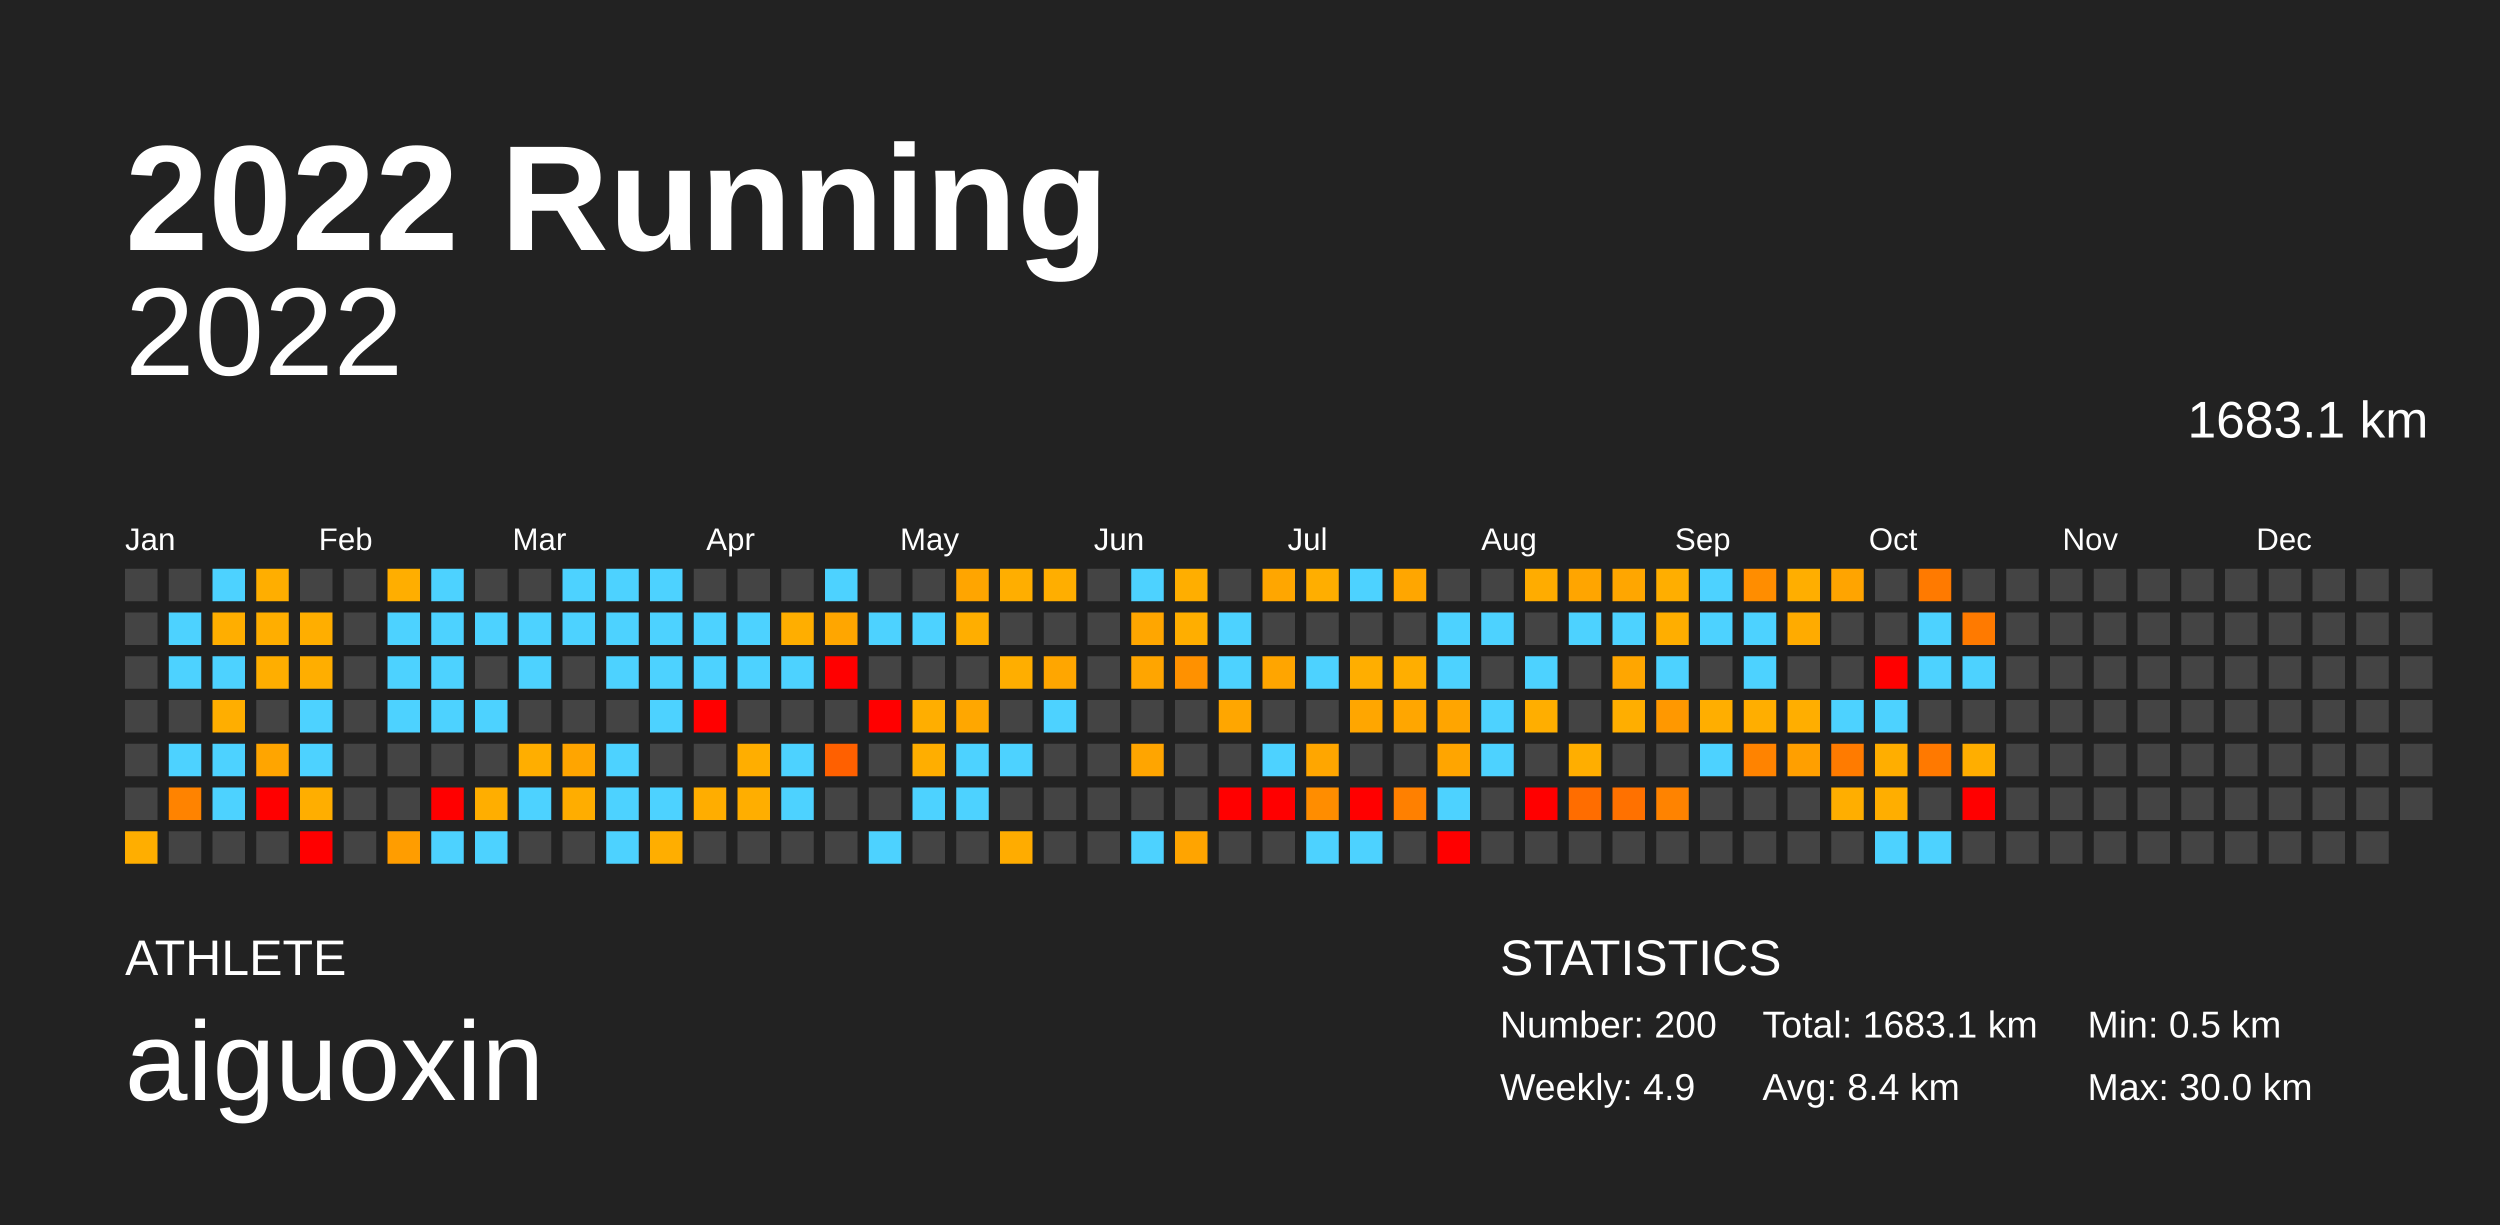
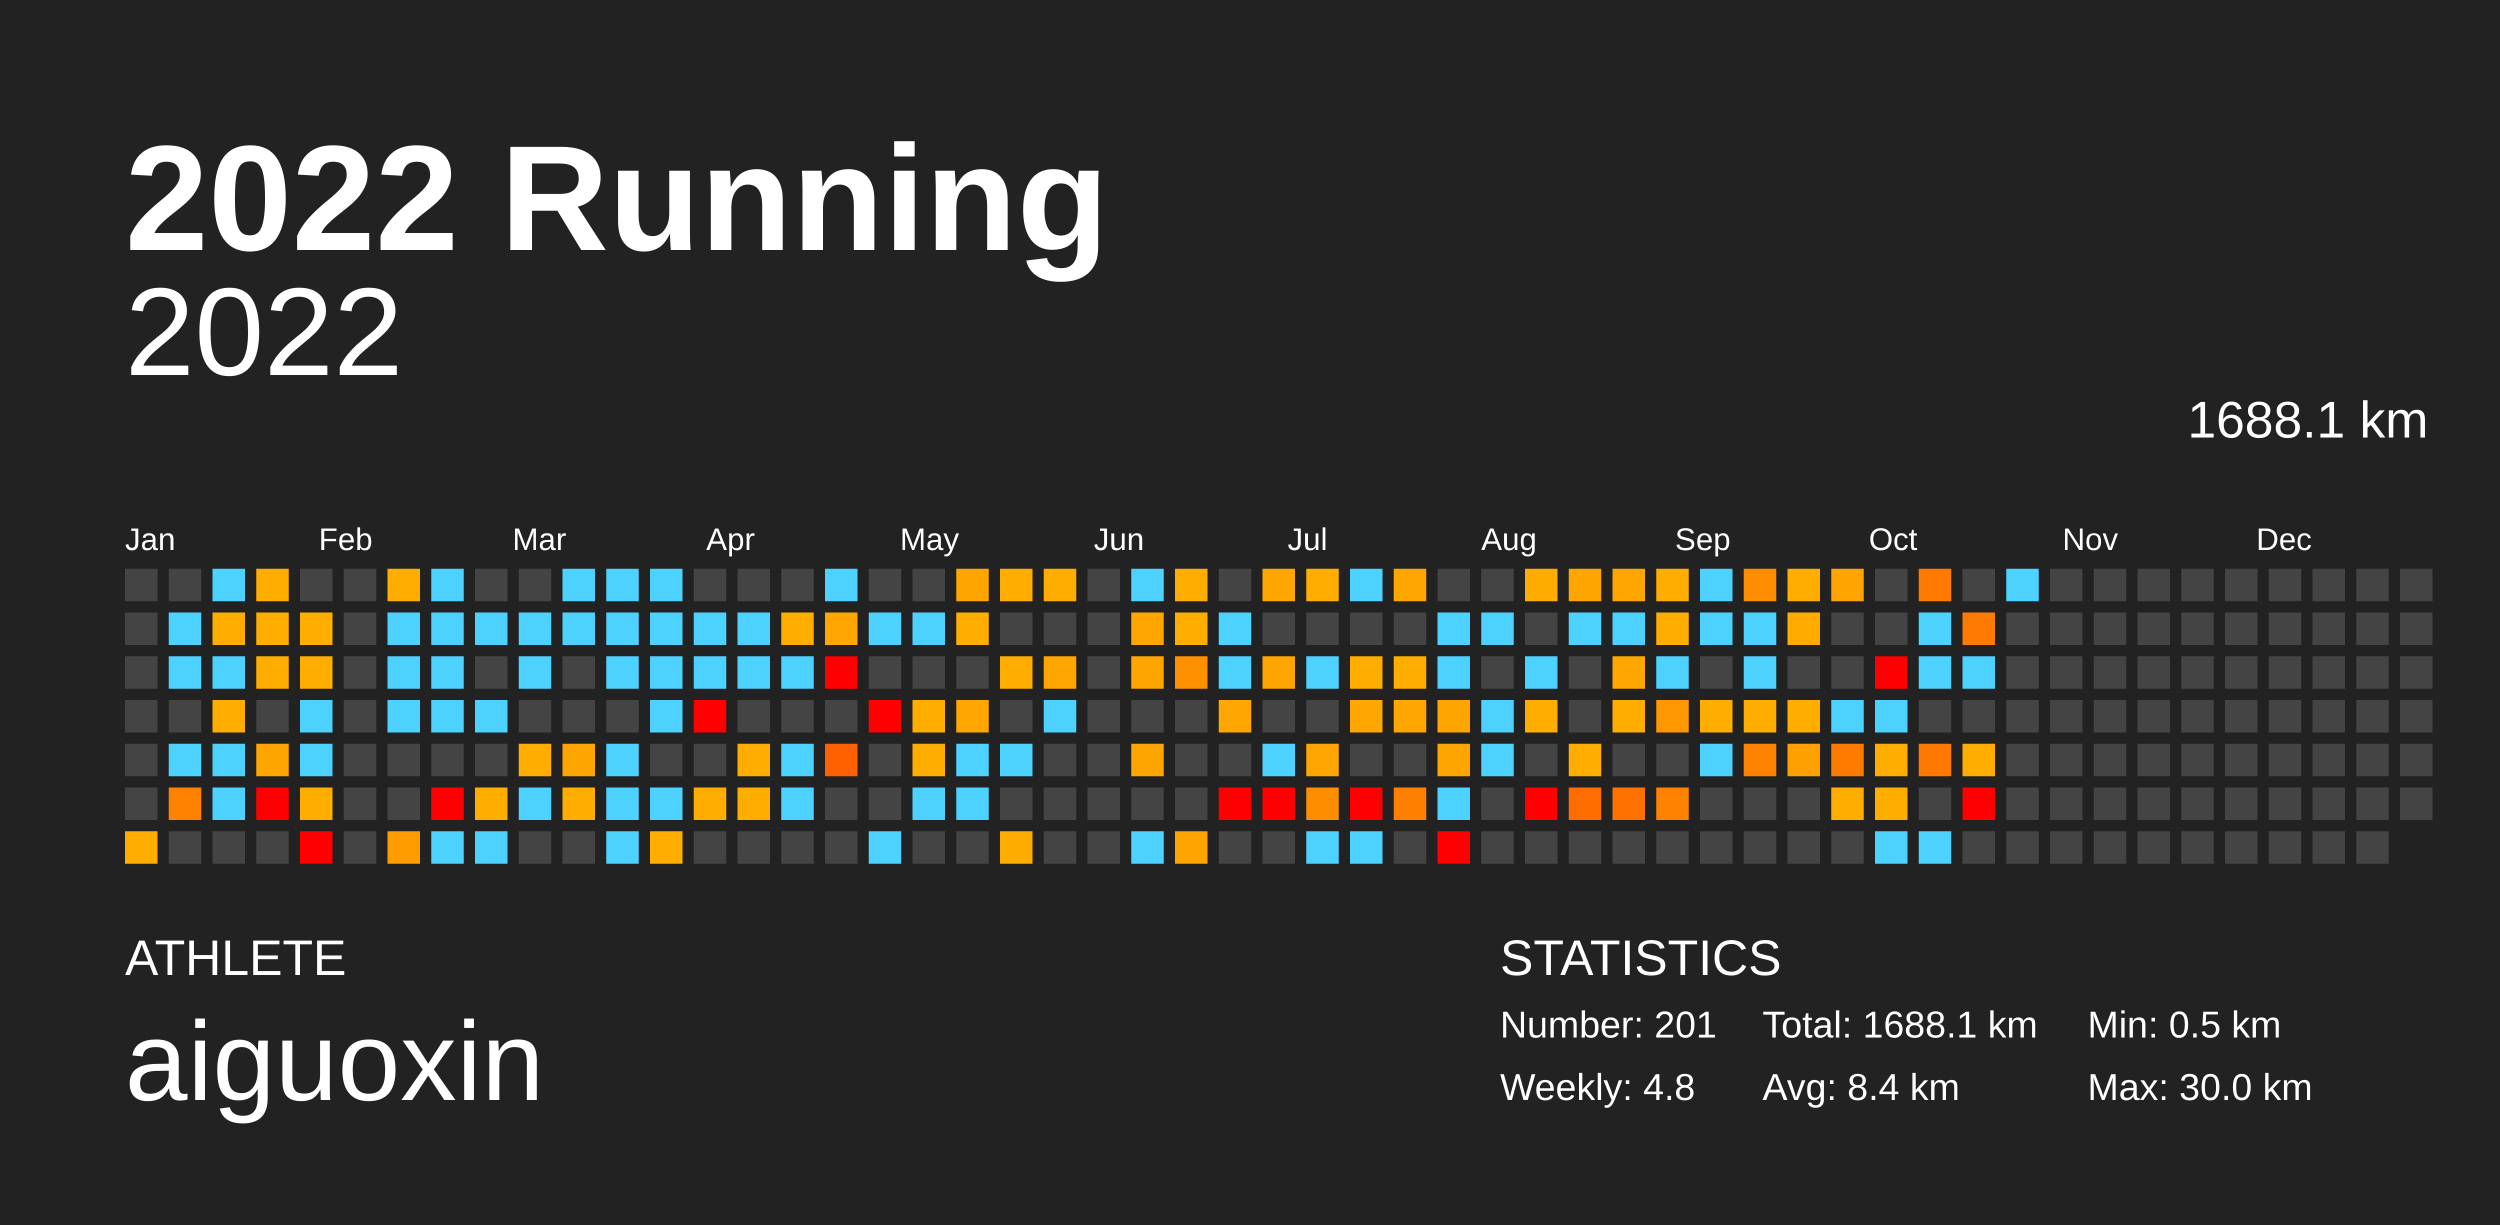
<svg xmlns="http://www.w3.org/2000/svg" baseProfile="full" height="98mm" version="1.1" viewBox="0,0,200,98" width="200mm">
  <defs />
  <rect fill="#222222" height="98" width="200" x="0" y="0" />
  <text fill="#FFFFFF" style="font-size:12px; font-family:Arial; font-weight:bold;" x="10" y="20">2022 Running</text>
  <text fill="#FFFFFF" style="font-size:4px; font-family:Arial" x="10" y="78">ATHLETE</text>
  <text fill="#FFFFFF" style="font-size:9px; font-family:Arial" x="10" y="88">aiguoxin</text>
  <text fill="#FFFFFF" style="font-size:4px; font-family:Arial" x="120" y="78">STATISTICS</text>
-   <text fill="#FFFFFF" style="font-size:3px; font-family:Arial" x="120" y="83">Number: 200</text>
-   <text fill="#FFFFFF" style="font-size:3px; font-family:Arial" x="120" y="88">Weekly: 4.9</text>
-   <text fill="#FFFFFF" style="font-size:3px; font-family:Arial" x="141" y="83">Total: 1683.1 km</text>
+   <text fill="#FFFFFF" style="font-size:3px; font-family:Arial" x="120" y="83">Number: 201</text>
+   <text fill="#FFFFFF" style="font-size:3px; font-family:Arial" x="120" y="88">Weekly: 4.8</text>
+   <text fill="#FFFFFF" style="font-size:3px; font-family:Arial" x="141" y="83">Total: 1688.1 km</text>
  <text fill="#FFFFFF" style="font-size:3px; font-family:Arial" x="141" y="88">Avg: 8.4 km</text>
  <text fill="#FFFFFF" style="font-size:3px; font-family:Arial" x="167" y="83">Min: 0.5 km</text>
  <text fill="#FFFFFF" style="font-size:3px; font-family:Arial" x="167" y="88">Max: 30.0 km</text>
  <text alignment-baseline="hanging" fill="#FFFFFF" style="font-size:10.0px; font-family:Arial;" x="10" y="30">2022</text>
-   <text alignment-baseline="hanging" fill="#FFFFFF" style="font-size:4.125px; font-family:Arial;" x="175" y="35">1683.1 km</text>
+   <text alignment-baseline="hanging" fill="#FFFFFF" style="font-size:4.125px; font-family:Arial;" x="175" y="35">1688.1 km</text>
  <text fill="#FFFFFF" style="font-size:2.5px; font-family:Arial" x="10.0" y="44">Jan</text>
  <text fill="#FFFFFF" style="font-size:2.5px; font-family:Arial" x="25.5" y="44">Feb</text>
  <text fill="#FFFFFF" style="font-size:2.5px; font-family:Arial" x="41.0" y="44">Mar</text>
  <text fill="#FFFFFF" style="font-size:2.5px; font-family:Arial" x="56.5" y="44">Apr</text>
  <text fill="#FFFFFF" style="font-size:2.5px; font-family:Arial" x="72.0" y="44">May</text>
  <text fill="#FFFFFF" style="font-size:2.5px; font-family:Arial" x="87.5" y="44">Jun</text>
  <text fill="#FFFFFF" style="font-size:2.5px; font-family:Arial" x="103.0" y="44">Jul</text>
  <text fill="#FFFFFF" style="font-size:2.5px; font-family:Arial" x="118.5" y="44">Aug</text>
  <text fill="#FFFFFF" style="font-size:2.5px; font-family:Arial" x="134.0" y="44">Sep</text>
  <text fill="#FFFFFF" style="font-size:2.5px; font-family:Arial" x="149.5" y="44">Oct</text>
  <text fill="#FFFFFF" style="font-size:2.5px; font-family:Arial" x="165.0" y="44">Nov</text>
  <text fill="#FFFFFF" style="font-size:2.5px; font-family:Arial" x="180.5" y="44">Dec</text>
  <rect fill="#444444" height="2.6" width="2.6" x="10.0" y="45.5" />
  <rect fill="#444444" height="2.6" width="2.6" x="10.0" y="49.0" />
  <rect fill="#444444" height="2.6" width="2.6" x="10.0" y="52.5" />
  <rect fill="#444444" height="2.6" width="2.6" x="10.0" y="56.0" />
  <rect fill="#444444" height="2.6" width="2.6" x="10.0" y="59.5" />
  <rect fill="#444444" height="2.6" width="2.6" x="10.0" y="63.0" />
  <rect fill="#ffae00" height="2.6" width="2.6" x="10.0" y="66.5" />
  <rect fill="#444444" height="2.6" width="2.6" x="13.5" y="45.5" />
  <rect fill="#4dd2ff" height="2.6" width="2.6" x="13.5" y="49.0" />
  <rect fill="#4dd2ff" height="2.6" width="2.6" x="13.5" y="52.5" />
  <rect fill="#444444" height="2.6" width="2.6" x="13.5" y="56.0" />
  <rect fill="#4dd2ff" height="2.6" width="2.6" x="13.5" y="59.5" />
  <rect fill="#ff8300" height="2.6" width="2.6" x="13.5" y="63.0" />
  <rect fill="#444444" height="2.6" width="2.6" x="13.5" y="66.5" />
  <rect fill="#4dd2ff" height="2.6" width="2.6" x="17.0" y="45.5" />
  <rect fill="#ffae00" height="2.6" width="2.6" x="17.0" y="49.0" />
  <rect fill="#4dd2ff" height="2.6" width="2.6" x="17.0" y="52.5" />
  <rect fill="#ffae00" height="2.6" width="2.6" x="17.0" y="56.0" />
  <rect fill="#4dd2ff" height="2.6" width="2.6" x="17.0" y="59.5" />
  <rect fill="#4dd2ff" height="2.6" width="2.6" x="17.0" y="63.0" />
  <rect fill="#444444" height="2.6" width="2.6" x="17.0" y="66.5" />
  <rect fill="#ffae00" height="2.6" width="2.6" x="20.5" y="45.5" />
  <rect fill="#ffae00" height="2.6" width="2.6" x="20.5" y="49.0" />
  <rect fill="#ffae00" height="2.6" width="2.6" x="20.5" y="52.5" />
  <rect fill="#444444" height="2.6" width="2.6" x="20.5" y="56.0" />
  <rect fill="#ffa500" height="2.6" width="2.6" x="20.5" y="59.5" />
  <rect fill="red" height="2.6" width="2.6" x="20.5" y="63.0" />
  <rect fill="#444444" height="2.6" width="2.6" x="20.5" y="66.5" />
  <rect fill="#444444" height="2.6" width="2.6" x="24.0" y="45.5" />
  <rect fill="#ffae00" height="2.6" width="2.6" x="24.0" y="49.0" />
  <rect fill="#ffae00" height="2.6" width="2.6" x="24.0" y="52.5" />
  <rect fill="#4dd2ff" height="2.6" width="2.6" x="24.0" y="56.0" />
  <rect fill="#4dd2ff" height="2.6" width="2.6" x="24.0" y="59.5" />
  <rect fill="#ffae00" height="2.6" width="2.6" x="24.0" y="63.0" />
  <rect fill="red" height="2.6" width="2.6" x="24.0" y="66.5" />
  <rect fill="#444444" height="2.6" width="2.6" x="27.5" y="45.5" />
  <rect fill="#444444" height="2.6" width="2.6" x="27.5" y="49.0" />
  <rect fill="#444444" height="2.6" width="2.6" x="27.5" y="52.5" />
  <rect fill="#444444" height="2.6" width="2.6" x="27.5" y="56.0" />
  <rect fill="#444444" height="2.6" width="2.6" x="27.5" y="59.5" />
  <rect fill="#444444" height="2.6" width="2.6" x="27.5" y="63.0" />
  <rect fill="#444444" height="2.6" width="2.6" x="27.5" y="66.5" />
  <rect fill="#ffae00" height="2.6" width="2.6" x="31.0" y="45.5" />
  <rect fill="#4dd2ff" height="2.6" width="2.6" x="31.0" y="49.0" />
  <rect fill="#4dd2ff" height="2.6" width="2.6" x="31.0" y="52.5" />
  <rect fill="#4dd2ff" height="2.6" width="2.6" x="31.0" y="56.0" />
  <rect fill="#444444" height="2.6" width="2.6" x="31.0" y="59.5" />
  <rect fill="#444444" height="2.6" width="2.6" x="31.0" y="63.0" />
  <rect fill="#ff9d00" height="2.6" width="2.6" x="31.0" y="66.5" />
  <rect fill="#4dd2ff" height="2.6" width="2.6" x="34.5" y="45.5" />
  <rect fill="#4dd2ff" height="2.6" width="2.6" x="34.5" y="49.0" />
  <rect fill="#4dd2ff" height="2.6" width="2.6" x="34.5" y="52.5" />
  <rect fill="#4dd2ff" height="2.6" width="2.6" x="34.5" y="56.0" />
  <rect fill="#444444" height="2.6" width="2.6" x="34.5" y="59.5" />
  <rect fill="red" height="2.6" width="2.6" x="34.5" y="63.0" />
  <rect fill="#4dd2ff" height="2.6" width="2.6" x="34.5" y="66.5" />
  <rect fill="#444444" height="2.6" width="2.6" x="38.0" y="45.5" />
  <rect fill="#4dd2ff" height="2.6" width="2.6" x="38.0" y="49.0" />
  <rect fill="#444444" height="2.6" width="2.6" x="38.0" y="52.5" />
  <rect fill="#4dd2ff" height="2.6" width="2.6" x="38.0" y="56.0" />
  <rect fill="#444444" height="2.6" width="2.6" x="38.0" y="59.5" />
  <rect fill="#ffae00" height="2.6" width="2.6" x="38.0" y="63.0" />
  <rect fill="#4dd2ff" height="2.6" width="2.6" x="38.0" y="66.5" />
  <rect fill="#444444" height="2.6" width="2.6" x="41.5" y="45.5" />
  <rect fill="#4dd2ff" height="2.6" width="2.6" x="41.5" y="49.0" />
  <rect fill="#4dd2ff" height="2.6" width="2.6" x="41.5" y="52.5" />
  <rect fill="#444444" height="2.6" width="2.6" x="41.5" y="56.0" />
  <rect fill="#ffae00" height="2.6" width="2.6" x="41.5" y="59.5" />
  <rect fill="#4dd2ff" height="2.6" width="2.6" x="41.5" y="63.0" />
  <rect fill="#444444" height="2.6" width="2.6" x="41.5" y="66.5" />
  <rect fill="#4dd2ff" height="2.6" width="2.6" x="45.0" y="45.5" />
  <rect fill="#4dd2ff" height="2.6" width="2.6" x="45.0" y="49.0" />
  <rect fill="#444444" height="2.6" width="2.6" x="45.0" y="52.5" />
  <rect fill="#444444" height="2.6" width="2.6" x="45.0" y="56.0" />
  <rect fill="#ffa500" height="2.6" width="2.6" x="45.0" y="59.5" />
  <rect fill="#ffad00" height="2.6" width="2.6" x="45.0" y="63.0" />
  <rect fill="#444444" height="2.6" width="2.6" x="45.0" y="66.5" />
  <rect fill="#4dd2ff" height="2.6" width="2.6" x="48.5" y="45.5" />
  <rect fill="#4dd2ff" height="2.6" width="2.6" x="48.5" y="49.0" />
  <rect fill="#4dd2ff" height="2.6" width="2.6" x="48.5" y="52.5" />
  <rect fill="#444444" height="2.6" width="2.6" x="48.5" y="56.0" />
  <rect fill="#4dd2ff" height="2.6" width="2.6" x="48.5" y="59.5" />
  <rect fill="#4dd2ff" height="2.6" width="2.6" x="48.5" y="63.0" />
  <rect fill="#4dd2ff" height="2.6" width="2.6" x="48.5" y="66.5" />
  <rect fill="#4dd2ff" height="2.6" width="2.6" x="52.0" y="45.5" />
  <rect fill="#4dd2ff" height="2.6" width="2.6" x="52.0" y="49.0" />
  <rect fill="#4dd2ff" height="2.6" width="2.6" x="52.0" y="52.5" />
  <rect fill="#4dd2ff" height="2.6" width="2.6" x="52.0" y="56.0" />
  <rect fill="#444444" height="2.6" width="2.6" x="52.0" y="59.5" />
  <rect fill="#4dd2ff" height="2.6" width="2.6" x="52.0" y="63.0" />
  <rect fill="#ffae00" height="2.6" width="2.6" x="52.0" y="66.5" />
  <rect fill="#444444" height="2.6" width="2.6" x="55.5" y="45.5" />
  <rect fill="#4dd2ff" height="2.6" width="2.6" x="55.5" y="49.0" />
  <rect fill="#4dd2ff" height="2.6" width="2.6" x="55.5" y="52.5" />
  <rect fill="red" height="2.6" width="2.6" x="55.5" y="56.0" />
  <rect fill="#444444" height="2.6" width="2.6" x="55.5" y="59.5" />
  <rect fill="#ffad00" height="2.6" width="2.6" x="55.5" y="63.0" />
  <rect fill="#444444" height="2.6" width="2.6" x="55.5" y="66.5" />
  <rect fill="#444444" height="2.6" width="2.6" x="59.0" y="45.5" />
  <rect fill="#4dd2ff" height="2.6" width="2.6" x="59.0" y="49.0" />
  <rect fill="#4dd2ff" height="2.6" width="2.6" x="59.0" y="52.5" />
  <rect fill="#444444" height="2.6" width="2.6" x="59.0" y="56.0" />
  <rect fill="#ffae00" height="2.6" width="2.6" x="59.0" y="59.5" />
  <rect fill="#ffae00" height="2.6" width="2.6" x="59.0" y="63.0" />
  <rect fill="#444444" height="2.6" width="2.6" x="59.0" y="66.5" />
  <rect fill="#444444" height="2.6" width="2.6" x="62.5" y="45.5" />
  <rect fill="#ffae00" height="2.6" width="2.6" x="62.5" y="49.0" />
  <rect fill="#4dd2ff" height="2.6" width="2.6" x="62.5" y="52.5" />
  <rect fill="#444444" height="2.6" width="2.6" x="62.5" y="56.0" />
  <rect fill="#4dd2ff" height="2.6" width="2.6" x="62.5" y="59.5" />
  <rect fill="#4dd2ff" height="2.6" width="2.6" x="62.5" y="63.0" />
  <rect fill="#444444" height="2.6" width="2.6" x="62.5" y="66.5" />
  <rect fill="#4dd2ff" height="2.6" width="2.6" x="66.0" y="45.5" />
  <rect fill="#ffa600" height="2.6" width="2.6" x="66.0" y="49.0" />
  <rect fill="red" height="2.6" width="2.6" x="66.0" y="52.5" />
  <rect fill="#444444" height="2.6" width="2.6" x="66.0" y="56.0" />
  <rect fill="#ff6000" height="2.6" width="2.6" x="66.0" y="59.5" />
  <rect fill="#444444" height="2.6" width="2.6" x="66.0" y="63.0" />
  <rect fill="#444444" height="2.6" width="2.6" x="66.0" y="66.5" />
  <rect fill="#444444" height="2.6" width="2.6" x="69.5" y="45.5" />
  <rect fill="#4dd2ff" height="2.6" width="2.6" x="69.5" y="49.0" />
  <rect fill="#444444" height="2.6" width="2.6" x="69.5" y="52.5" />
  <rect fill="red" height="2.6" width="2.6" x="69.5" y="56.0" />
  <rect fill="#444444" height="2.6" width="2.6" x="69.5" y="59.5" />
  <rect fill="#444444" height="2.6" width="2.6" x="69.5" y="63.0" />
  <rect fill="#4dd2ff" height="2.6" width="2.6" x="69.5" y="66.5" />
  <rect fill="#444444" height="2.6" width="2.6" x="73.0" y="45.5" />
  <rect fill="#4dd2ff" height="2.6" width="2.6" x="73.0" y="49.0" />
  <rect fill="#444444" height="2.6" width="2.6" x="73.0" y="52.5" />
  <rect fill="#ffae00" height="2.6" width="2.6" x="73.0" y="56.0" />
  <rect fill="#ffae00" height="2.6" width="2.6" x="73.0" y="59.5" />
  <rect fill="#4dd2ff" height="2.6" width="2.6" x="73.0" y="63.0" />
  <rect fill="#444444" height="2.6" width="2.6" x="73.0" y="66.5" />
  <rect fill="#ffa500" height="2.6" width="2.6" x="76.5" y="45.5" />
  <rect fill="#ffae00" height="2.6" width="2.6" x="76.5" y="49.0" />
  <rect fill="#444444" height="2.6" width="2.6" x="76.5" y="52.5" />
  <rect fill="#ffa700" height="2.6" width="2.6" x="76.5" y="56.0" />
  <rect fill="#4dd2ff" height="2.6" width="2.6" x="76.5" y="59.5" />
  <rect fill="#4dd2ff" height="2.6" width="2.6" x="76.5" y="63.0" />
  <rect fill="#444444" height="2.6" width="2.6" x="76.5" y="66.5" />
  <rect fill="#ffae00" height="2.6" width="2.6" x="80.0" y="45.5" />
  <rect fill="#444444" height="2.6" width="2.6" x="80.0" y="49.0" />
  <rect fill="#ffae00" height="2.6" width="2.6" x="80.0" y="52.5" />
  <rect fill="#444444" height="2.6" width="2.6" x="80.0" y="56.0" />
  <rect fill="#4dd2ff" height="2.6" width="2.6" x="80.0" y="59.5" />
  <rect fill="#444444" height="2.6" width="2.6" x="80.0" y="63.0" />
  <rect fill="#ffac00" height="2.6" width="2.6" x="80.0" y="66.5" />
  <rect fill="#ffae00" height="2.6" width="2.6" x="83.5" y="45.5" />
  <rect fill="#444444" height="2.6" width="2.6" x="83.5" y="49.0" />
  <rect fill="#ffa600" height="2.6" width="2.6" x="83.5" y="52.5" />
  <rect fill="#4dd2ff" height="2.6" width="2.6" x="83.5" y="56.0" />
  <rect fill="#444444" height="2.6" width="2.6" x="83.5" y="59.5" />
  <rect fill="#444444" height="2.6" width="2.6" x="83.5" y="63.0" />
  <rect fill="#444444" height="2.6" width="2.6" x="83.5" y="66.5" />
  <rect fill="#444444" height="2.6" width="2.6" x="87.0" y="45.5" />
  <rect fill="#444444" height="2.6" width="2.6" x="87.0" y="49.0" />
  <rect fill="#444444" height="2.6" width="2.6" x="87.0" y="52.5" />
  <rect fill="#444444" height="2.6" width="2.6" x="87.0" y="56.0" />
  <rect fill="#444444" height="2.6" width="2.6" x="87.0" y="59.5" />
  <rect fill="#444444" height="2.6" width="2.6" x="87.0" y="63.0" />
  <rect fill="#444444" height="2.6" width="2.6" x="87.0" y="66.5" />
  <rect fill="#4dd2ff" height="2.6" width="2.6" x="90.5" y="45.5" />
  <rect fill="#ffa600" height="2.6" width="2.6" x="90.5" y="49.0" />
  <rect fill="#ffa500" height="2.6" width="2.6" x="90.5" y="52.5" />
  <rect fill="#444444" height="2.6" width="2.6" x="90.5" y="56.0" />
  <rect fill="#ffa500" height="2.6" width="2.6" x="90.5" y="59.5" />
  <rect fill="#444444" height="2.6" width="2.6" x="90.5" y="63.0" />
  <rect fill="#4dd2ff" height="2.6" width="2.6" x="90.5" y="66.5" />
  <rect fill="#ffae00" height="2.6" width="2.6" x="94.0" y="45.5" />
  <rect fill="#ffae00" height="2.6" width="2.6" x="94.0" y="49.0" />
  <rect fill="#ff9100" height="2.6" width="2.6" x="94.0" y="52.5" />
  <rect fill="#444444" height="2.6" width="2.6" x="94.0" y="56.0" />
  <rect fill="#444444" height="2.6" width="2.6" x="94.0" y="59.5" />
  <rect fill="#444444" height="2.6" width="2.6" x="94.0" y="63.0" />
  <rect fill="#ffa400" height="2.6" width="2.6" x="94.0" y="66.5" />
  <rect fill="#444444" height="2.6" width="2.6" x="97.5" y="45.5" />
  <rect fill="#4dd2ff" height="2.6" width="2.6" x="97.5" y="49.0" />
  <rect fill="#4dd2ff" height="2.6" width="2.6" x="97.5" y="52.5" />
  <rect fill="#ffa600" height="2.6" width="2.6" x="97.5" y="56.0" />
  <rect fill="#444444" height="2.6" width="2.6" x="97.5" y="59.5" />
  <rect fill="red" height="2.6" width="2.6" x="97.5" y="63.0" />
  <rect fill="#444444" height="2.6" width="2.6" x="97.5" y="66.5" />
  <rect fill="#ffa600" height="2.6" width="2.6" x="101.0" y="45.5" />
  <rect fill="#444444" height="2.6" width="2.6" x="101.0" y="49.0" />
  <rect fill="#ffa500" height="2.6" width="2.6" x="101.0" y="52.5" />
  <rect fill="#444444" height="2.6" width="2.6" x="101.0" y="56.0" />
  <rect fill="#4dd2ff" height="2.6" width="2.6" x="101.0" y="59.5" />
  <rect fill="red" height="2.6" width="2.6" x="101.0" y="63.0" />
  <rect fill="#444444" height="2.6" width="2.6" x="101.0" y="66.5" />
  <rect fill="#ffae00" height="2.6" width="2.6" x="104.5" y="45.5" />
  <rect fill="#444444" height="2.6" width="2.6" x="104.5" y="49.0" />
  <rect fill="#4dd2ff" height="2.6" width="2.6" x="104.5" y="52.5" />
  <rect fill="#444444" height="2.6" width="2.6" x="104.5" y="56.0" />
  <rect fill="#ffa600" height="2.6" width="2.6" x="104.5" y="59.5" />
  <rect fill="#ff8d00" height="2.6" width="2.6" x="104.5" y="63.0" />
  <rect fill="#4dd2ff" height="2.6" width="2.6" x="104.5" y="66.5" />
  <rect fill="#4dd2ff" height="2.6" width="2.6" x="108.0" y="45.5" />
  <rect fill="#444444" height="2.6" width="2.6" x="108.0" y="49.0" />
  <rect fill="#ffae00" height="2.6" width="2.6" x="108.0" y="52.5" />
  <rect fill="#ffa600" height="2.6" width="2.6" x="108.0" y="56.0" />
  <rect fill="#444444" height="2.6" width="2.6" x="108.0" y="59.5" />
  <rect fill="red" height="2.6" width="2.6" x="108.0" y="63.0" />
  <rect fill="#4dd2ff" height="2.6" width="2.6" x="108.0" y="66.5" />
  <rect fill="#ffa600" height="2.6" width="2.6" x="111.5" y="45.5" />
  <rect fill="#444444" height="2.6" width="2.6" x="111.5" y="49.0" />
  <rect fill="#ffae00" height="2.6" width="2.6" x="111.5" y="52.5" />
  <rect fill="#ffa600" height="2.6" width="2.6" x="111.5" y="56.0" />
  <rect fill="#444444" height="2.6" width="2.6" x="111.5" y="59.5" />
  <rect fill="#ff8000" height="2.6" width="2.6" x="111.5" y="63.0" />
  <rect fill="#444444" height="2.6" width="2.6" x="111.5" y="66.5" />
  <rect fill="#444444" height="2.6" width="2.6" x="115.0" y="45.5" />
  <rect fill="#4dd2ff" height="2.6" width="2.6" x="115.0" y="49.0" />
  <rect fill="#4dd2ff" height="2.6" width="2.6" x="115.0" y="52.5" />
  <rect fill="#ffa500" height="2.6" width="2.6" x="115.0" y="56.0" />
  <rect fill="#ffa500" height="2.6" width="2.6" x="115.0" y="59.5" />
  <rect fill="#4dd2ff" height="2.6" width="2.6" x="115.0" y="63.0" />
  <rect fill="red" height="2.6" width="2.6" x="115.0" y="66.5" />
  <rect fill="#444444" height="2.6" width="2.6" x="118.5" y="45.5" />
  <rect fill="#4dd2ff" height="2.6" width="2.6" x="118.5" y="49.0" />
  <rect fill="#444444" height="2.6" width="2.6" x="118.5" y="52.5" />
  <rect fill="#4dd2ff" height="2.6" width="2.6" x="118.5" y="56.0" />
  <rect fill="#4dd2ff" height="2.6" width="2.6" x="118.5" y="59.5" />
  <rect fill="#444444" height="2.6" width="2.6" x="118.5" y="63.0" />
  <rect fill="#444444" height="2.6" width="2.6" x="118.5" y="66.5" />
  <rect fill="#ffac00" height="2.6" width="2.6" x="122.0" y="45.5" />
  <rect fill="#444444" height="2.6" width="2.6" x="122.0" y="49.0" />
  <rect fill="#4dd2ff" height="2.6" width="2.6" x="122.0" y="52.5" />
  <rect fill="#ffae00" height="2.6" width="2.6" x="122.0" y="56.0" />
  <rect fill="#444444" height="2.6" width="2.6" x="122.0" y="59.5" />
  <rect fill="red" height="2.6" width="2.6" x="122.0" y="63.0" />
  <rect fill="#444444" height="2.6" width="2.6" x="122.0" y="66.5" />
  <rect fill="#ffa500" height="2.6" width="2.6" x="125.5" y="45.5" />
  <rect fill="#4dd2ff" height="2.6" width="2.6" x="125.5" y="49.0" />
  <rect fill="#444444" height="2.6" width="2.6" x="125.5" y="52.5" />
  <rect fill="#444444" height="2.6" width="2.6" x="125.5" y="56.0" />
  <rect fill="#ffae00" height="2.6" width="2.6" x="125.5" y="59.5" />
  <rect fill="#ff6d00" height="2.6" width="2.6" x="125.5" y="63.0" />
  <rect fill="#444444" height="2.6" width="2.6" x="125.5" y="66.5" />
  <rect fill="#ffa600" height="2.6" width="2.6" x="129.0" y="45.5" />
  <rect fill="#4dd2ff" height="2.6" width="2.6" x="129.0" y="49.0" />
  <rect fill="#ffa600" height="2.6" width="2.6" x="129.0" y="52.5" />
  <rect fill="#ffae00" height="2.6" width="2.6" x="129.0" y="56.0" />
  <rect fill="#444444" height="2.6" width="2.6" x="129.0" y="59.5" />
  <rect fill="#ff7100" height="2.6" width="2.6" x="129.0" y="63.0" />
  <rect fill="#444444" height="2.6" width="2.6" x="129.0" y="66.5" />
  <rect fill="#ffae00" height="2.6" width="2.6" x="132.5" y="45.5" />
  <rect fill="#ffae00" height="2.6" width="2.6" x="132.5" y="49.0" />
  <rect fill="#4dd2ff" height="2.6" width="2.6" x="132.5" y="52.5" />
  <rect fill="#ff9800" height="2.6" width="2.6" x="132.5" y="56.0" />
  <rect fill="#444444" height="2.6" width="2.6" x="132.5" y="59.5" />
  <rect fill="#ff8300" height="2.6" width="2.6" x="132.5" y="63.0" />
  <rect fill="#444444" height="2.6" width="2.6" x="132.5" y="66.5" />
  <rect fill="#4dd2ff" height="2.6" width="2.6" x="136.0" y="45.5" />
  <rect fill="#4dd2ff" height="2.6" width="2.6" x="136.0" y="49.0" />
  <rect fill="#444444" height="2.6" width="2.6" x="136.0" y="52.5" />
  <rect fill="#ffae00" height="2.6" width="2.6" x="136.0" y="56.0" />
  <rect fill="#4dd2ff" height="2.6" width="2.6" x="136.0" y="59.5" />
  <rect fill="#444444" height="2.6" width="2.6" x="136.0" y="63.0" />
  <rect fill="#444444" height="2.6" width="2.6" x="136.0" y="66.5" />
  <rect fill="#ff8d00" height="2.6" width="2.6" x="139.5" y="45.5" />
  <rect fill="#4dd2ff" height="2.6" width="2.6" x="139.5" y="49.0" />
  <rect fill="#4dd2ff" height="2.6" width="2.6" x="139.5" y="52.5" />
  <rect fill="#ffae00" height="2.6" width="2.6" x="139.5" y="56.0" />
  <rect fill="#ff8300" height="2.6" width="2.6" x="139.5" y="59.5" />
  <rect fill="#444444" height="2.6" width="2.6" x="139.5" y="63.0" />
  <rect fill="#444444" height="2.6" width="2.6" x="139.5" y="66.5" />
  <rect fill="#ffae00" height="2.6" width="2.6" x="143.0" y="45.5" />
  <rect fill="#ffab00" height="2.6" width="2.6" x="143.0" y="49.0" />
  <rect fill="#444444" height="2.6" width="2.6" x="143.0" y="52.5" />
  <rect fill="#ffae00" height="2.6" width="2.6" x="143.0" y="56.0" />
  <rect fill="#ff9f00" height="2.6" width="2.6" x="143.0" y="59.5" />
  <rect fill="#444444" height="2.6" width="2.6" x="143.0" y="63.0" />
  <rect fill="#444444" height="2.6" width="2.6" x="143.0" y="66.5" />
  <rect fill="#ffa400" height="2.6" width="2.6" x="146.5" y="45.5" />
  <rect fill="#444444" height="2.6" width="2.6" x="146.5" y="49.0" />
  <rect fill="#444444" height="2.6" width="2.6" x="146.5" y="52.5" />
  <rect fill="#4dd2ff" height="2.6" width="2.6" x="146.5" y="56.0" />
  <rect fill="#ff7b00" height="2.6" width="2.6" x="146.5" y="59.5" />
  <rect fill="#ffae00" height="2.6" width="2.6" x="146.5" y="63.0" />
  <rect fill="#444444" height="2.6" width="2.6" x="146.5" y="66.5" />
  <rect fill="#444444" height="2.6" width="2.6" x="150.0" y="45.5" />
  <rect fill="#444444" height="2.6" width="2.6" x="150.0" y="49.0" />
  <rect fill="red" height="2.6" width="2.6" x="150.0" y="52.5" />
  <rect fill="#4dd2ff" height="2.6" width="2.6" x="150.0" y="56.0" />
  <rect fill="#ffae00" height="2.6" width="2.6" x="150.0" y="59.5" />
  <rect fill="#ffae00" height="2.6" width="2.6" x="150.0" y="63.0" />
  <rect fill="#4dd2ff" height="2.6" width="2.6" x="150.0" y="66.5" />
  <rect fill="#ff7a00" height="2.6" width="2.6" x="153.5" y="45.5" />
  <rect fill="#4dd2ff" height="2.6" width="2.6" x="153.5" y="49.0" />
  <rect fill="#4dd2ff" height="2.6" width="2.6" x="153.5" y="52.5" />
  <rect fill="#444444" height="2.6" width="2.6" x="153.5" y="56.0" />
  <rect fill="#ff7900" height="2.6" width="2.6" x="153.5" y="59.5" />
  <rect fill="#444444" height="2.6" width="2.6" x="153.5" y="63.0" />
  <rect fill="#4dd2ff" height="2.6" width="2.6" x="153.5" y="66.5" />
  <rect fill="#444444" height="2.6" width="2.6" x="157.0" y="45.5" />
  <rect fill="#ff7a00" height="2.6" width="2.6" x="157.0" y="49.0" />
  <rect fill="#4dd2ff" height="2.6" width="2.6" x="157.0" y="52.5" />
  <rect fill="#444444" height="2.6" width="2.6" x="157.0" y="56.0" />
  <rect fill="#ffae00" height="2.6" width="2.6" x="157.0" y="59.5" />
  <rect fill="red" height="2.6" width="2.6" x="157.0" y="63.0" />
  <rect fill="#444444" height="2.6" width="2.6" x="157.0" y="66.5" />
-   <rect fill="#444444" height="2.6" width="2.6" x="160.5" y="45.5" />
+   <rect fill="#4dd2ff" height="2.6" width="2.6" x="160.5" y="45.5" />
  <rect fill="#444444" height="2.6" width="2.6" x="160.5" y="49.0" />
  <rect fill="#444444" height="2.6" width="2.6" x="160.5" y="52.5" />
  <rect fill="#444444" height="2.6" width="2.6" x="160.5" y="56.0" />
  <rect fill="#444444" height="2.6" width="2.6" x="160.5" y="59.5" />
  <rect fill="#444444" height="2.6" width="2.6" x="160.5" y="63.0" />
  <rect fill="#444444" height="2.6" width="2.6" x="160.5" y="66.5" />
  <rect fill="#444444" height="2.6" width="2.6" x="164.0" y="45.5" />
  <rect fill="#444444" height="2.6" width="2.6" x="164.0" y="49.0" />
  <rect fill="#444444" height="2.6" width="2.6" x="164.0" y="52.5" />
  <rect fill="#444444" height="2.6" width="2.6" x="164.0" y="56.0" />
  <rect fill="#444444" height="2.6" width="2.6" x="164.0" y="59.5" />
  <rect fill="#444444" height="2.6" width="2.6" x="164.0" y="63.0" />
  <rect fill="#444444" height="2.6" width="2.6" x="164.0" y="66.5" />
  <rect fill="#444444" height="2.6" width="2.6" x="167.5" y="45.5" />
  <rect fill="#444444" height="2.6" width="2.6" x="167.5" y="49.0" />
  <rect fill="#444444" height="2.6" width="2.6" x="167.5" y="52.5" />
  <rect fill="#444444" height="2.6" width="2.6" x="167.5" y="56.0" />
  <rect fill="#444444" height="2.6" width="2.6" x="167.5" y="59.5" />
  <rect fill="#444444" height="2.6" width="2.6" x="167.5" y="63.0" />
  <rect fill="#444444" height="2.6" width="2.6" x="167.5" y="66.5" />
  <rect fill="#444444" height="2.6" width="2.6" x="171.0" y="45.5" />
  <rect fill="#444444" height="2.6" width="2.6" x="171.0" y="49.0" />
  <rect fill="#444444" height="2.6" width="2.6" x="171.0" y="52.5" />
  <rect fill="#444444" height="2.6" width="2.6" x="171.0" y="56.0" />
  <rect fill="#444444" height="2.6" width="2.6" x="171.0" y="59.5" />
  <rect fill="#444444" height="2.6" width="2.6" x="171.0" y="63.0" />
  <rect fill="#444444" height="2.6" width="2.6" x="171.0" y="66.5" />
  <rect fill="#444444" height="2.6" width="2.6" x="174.5" y="45.5" />
  <rect fill="#444444" height="2.6" width="2.6" x="174.5" y="49.0" />
  <rect fill="#444444" height="2.6" width="2.6" x="174.5" y="52.5" />
  <rect fill="#444444" height="2.6" width="2.6" x="174.5" y="56.0" />
  <rect fill="#444444" height="2.6" width="2.6" x="174.5" y="59.5" />
  <rect fill="#444444" height="2.6" width="2.6" x="174.5" y="63.0" />
  <rect fill="#444444" height="2.6" width="2.6" x="174.5" y="66.5" />
  <rect fill="#444444" height="2.6" width="2.6" x="178.0" y="45.5" />
  <rect fill="#444444" height="2.6" width="2.6" x="178.0" y="49.0" />
  <rect fill="#444444" height="2.6" width="2.6" x="178.0" y="52.5" />
  <rect fill="#444444" height="2.6" width="2.6" x="178.0" y="56.0" />
  <rect fill="#444444" height="2.6" width="2.6" x="178.0" y="59.5" />
  <rect fill="#444444" height="2.6" width="2.6" x="178.0" y="63.0" />
  <rect fill="#444444" height="2.6" width="2.6" x="178.0" y="66.5" />
  <rect fill="#444444" height="2.6" width="2.6" x="181.5" y="45.5" />
  <rect fill="#444444" height="2.6" width="2.6" x="181.5" y="49.0" />
  <rect fill="#444444" height="2.6" width="2.6" x="181.5" y="52.5" />
  <rect fill="#444444" height="2.6" width="2.6" x="181.5" y="56.0" />
  <rect fill="#444444" height="2.6" width="2.6" x="181.5" y="59.5" />
  <rect fill="#444444" height="2.6" width="2.6" x="181.5" y="63.0" />
  <rect fill="#444444" height="2.6" width="2.6" x="181.5" y="66.5" />
  <rect fill="#444444" height="2.6" width="2.6" x="185.0" y="45.5" />
  <rect fill="#444444" height="2.6" width="2.6" x="185.0" y="49.0" />
  <rect fill="#444444" height="2.6" width="2.6" x="185.0" y="52.5" />
  <rect fill="#444444" height="2.6" width="2.6" x="185.0" y="56.0" />
  <rect fill="#444444" height="2.6" width="2.6" x="185.0" y="59.5" />
  <rect fill="#444444" height="2.6" width="2.6" x="185.0" y="63.0" />
  <rect fill="#444444" height="2.6" width="2.6" x="185.0" y="66.5" />
  <rect fill="#444444" height="2.6" width="2.6" x="188.5" y="45.5" />
  <rect fill="#444444" height="2.6" width="2.6" x="188.5" y="49.0" />
  <rect fill="#444444" height="2.6" width="2.6" x="188.5" y="52.5" />
  <rect fill="#444444" height="2.6" width="2.6" x="188.5" y="56.0" />
  <rect fill="#444444" height="2.6" width="2.6" x="188.5" y="59.5" />
  <rect fill="#444444" height="2.6" width="2.6" x="188.5" y="63.0" />
  <rect fill="#444444" height="2.6" width="2.6" x="188.5" y="66.5" />
  <rect fill="#444444" height="2.6" width="2.6" x="192.0" y="45.5" />
  <rect fill="#444444" height="2.6" width="2.6" x="192.0" y="49.0" />
  <rect fill="#444444" height="2.6" width="2.6" x="192.0" y="52.5" />
  <rect fill="#444444" height="2.6" width="2.6" x="192.0" y="56.0" />
  <rect fill="#444444" height="2.6" width="2.6" x="192.0" y="59.5" />
  <rect fill="#444444" height="2.6" width="2.6" x="192.0" y="63.0" />
</svg>
